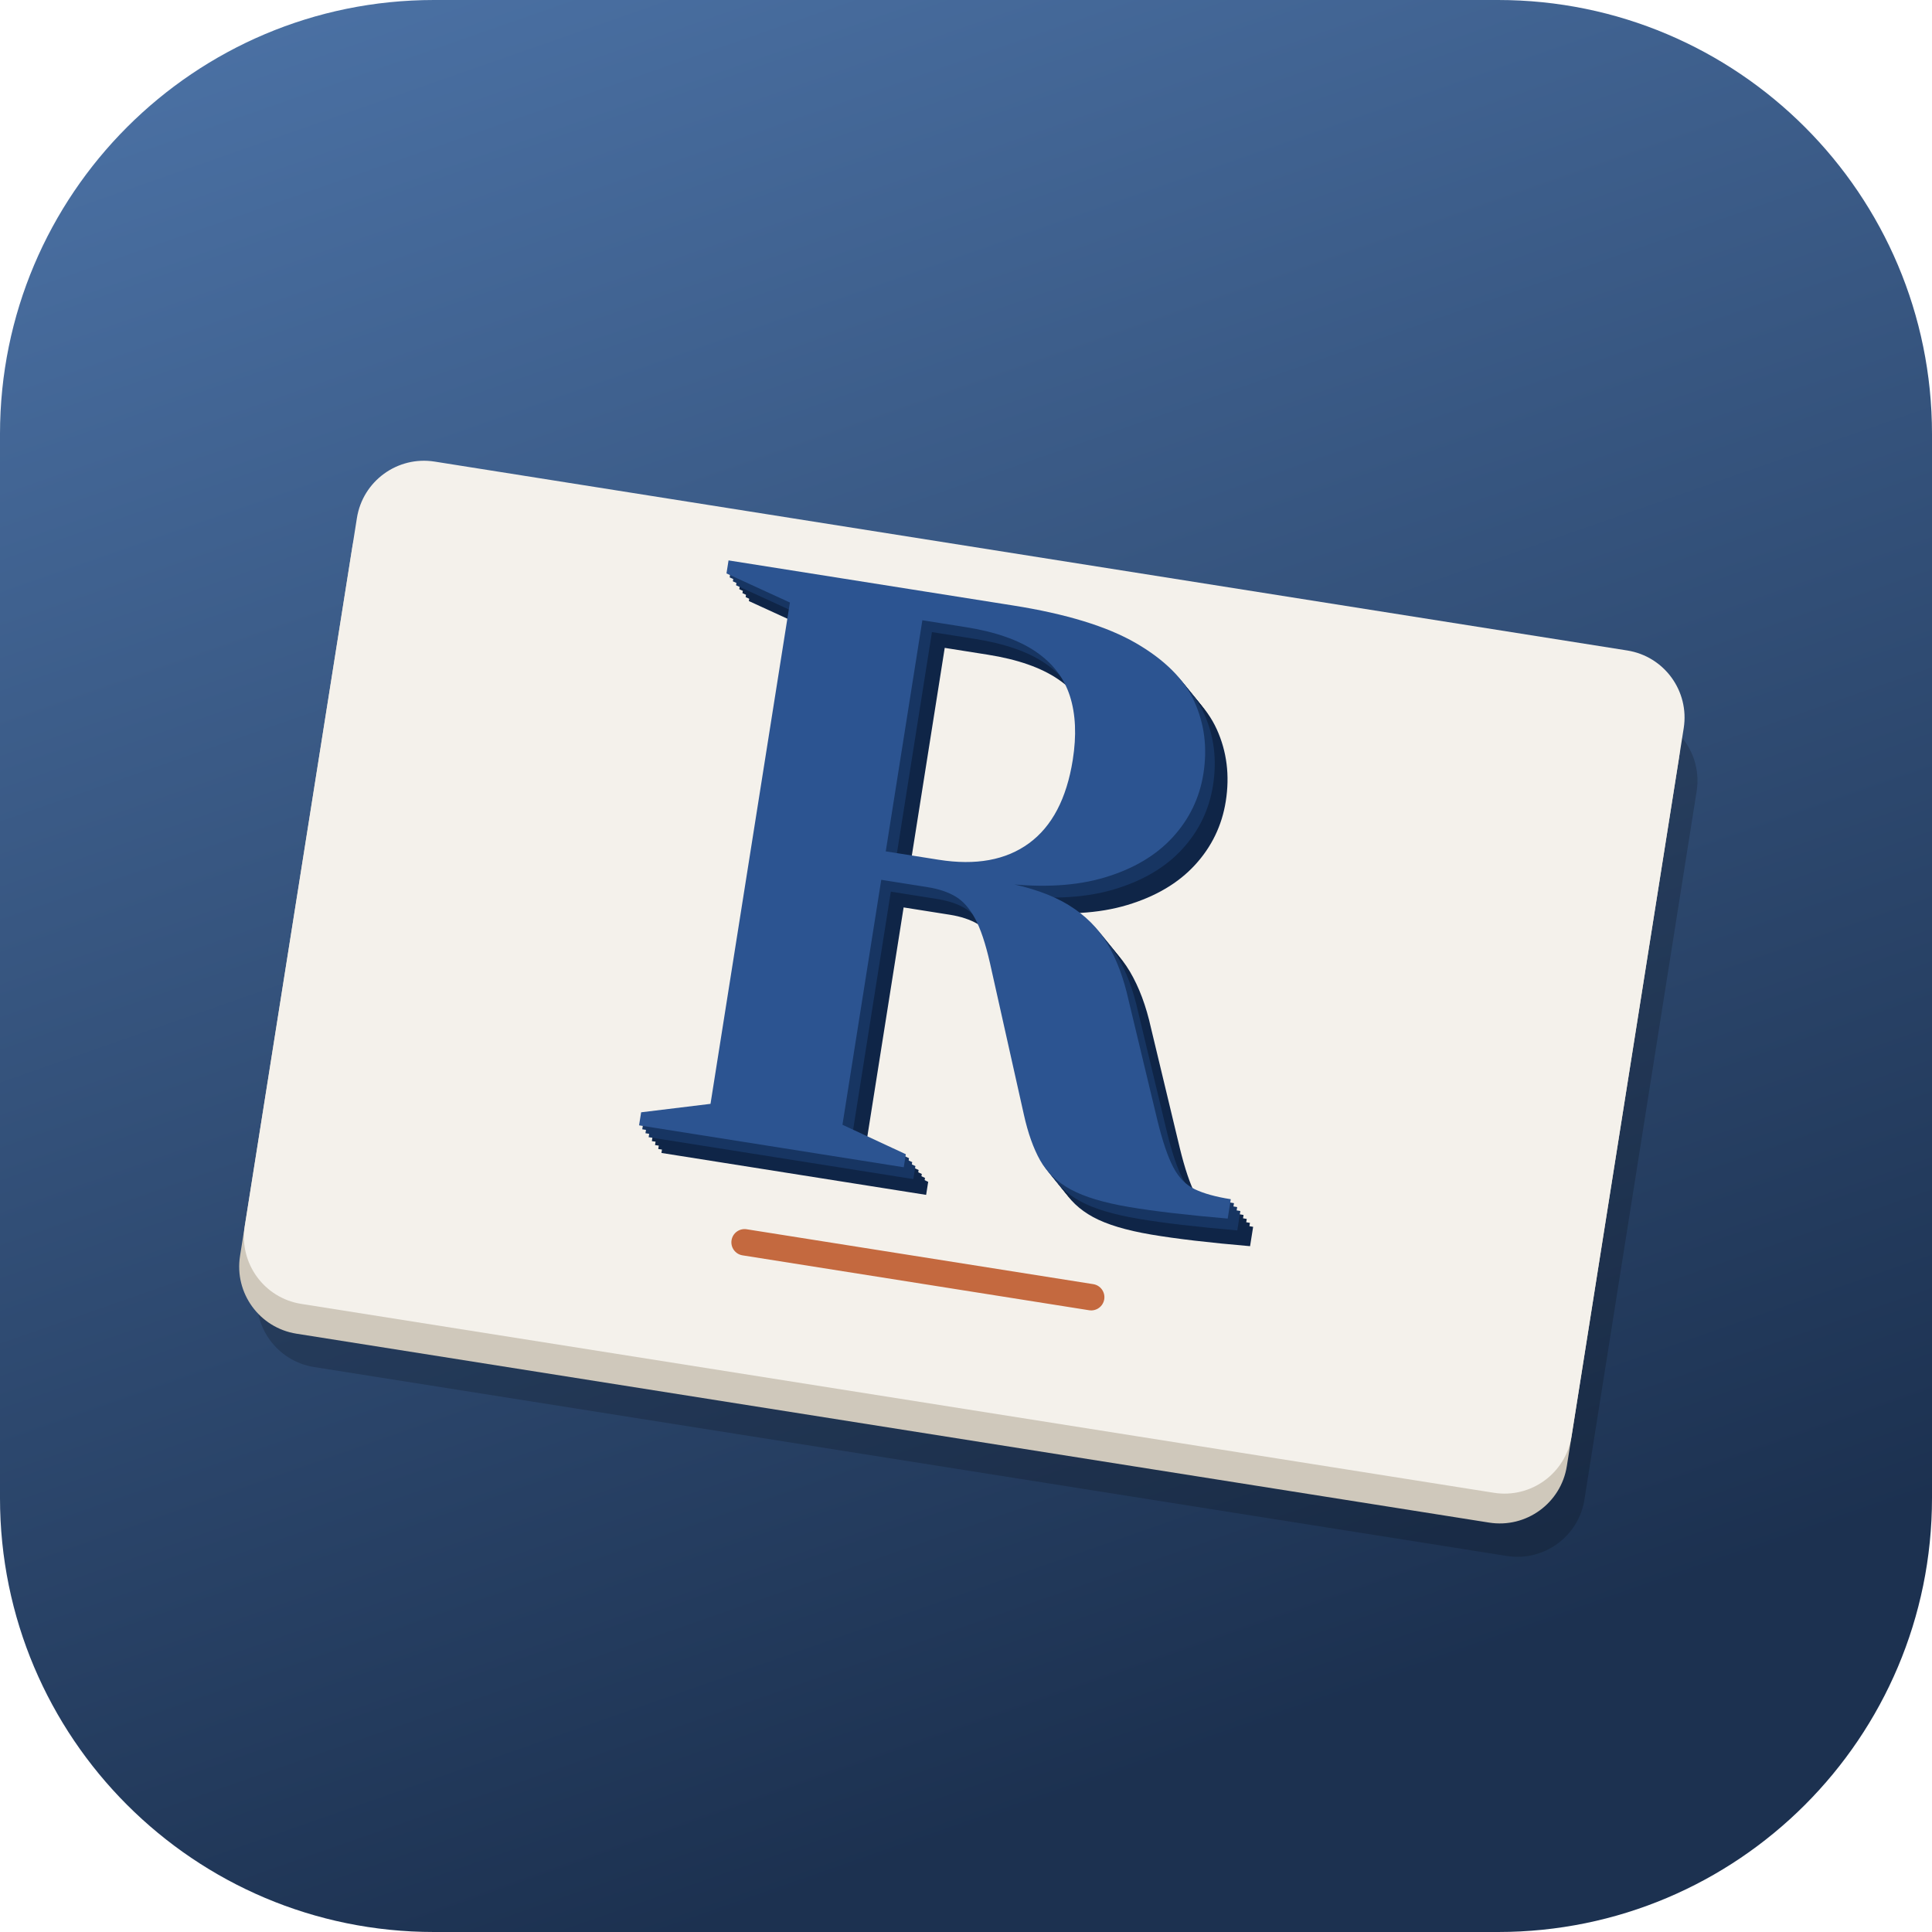
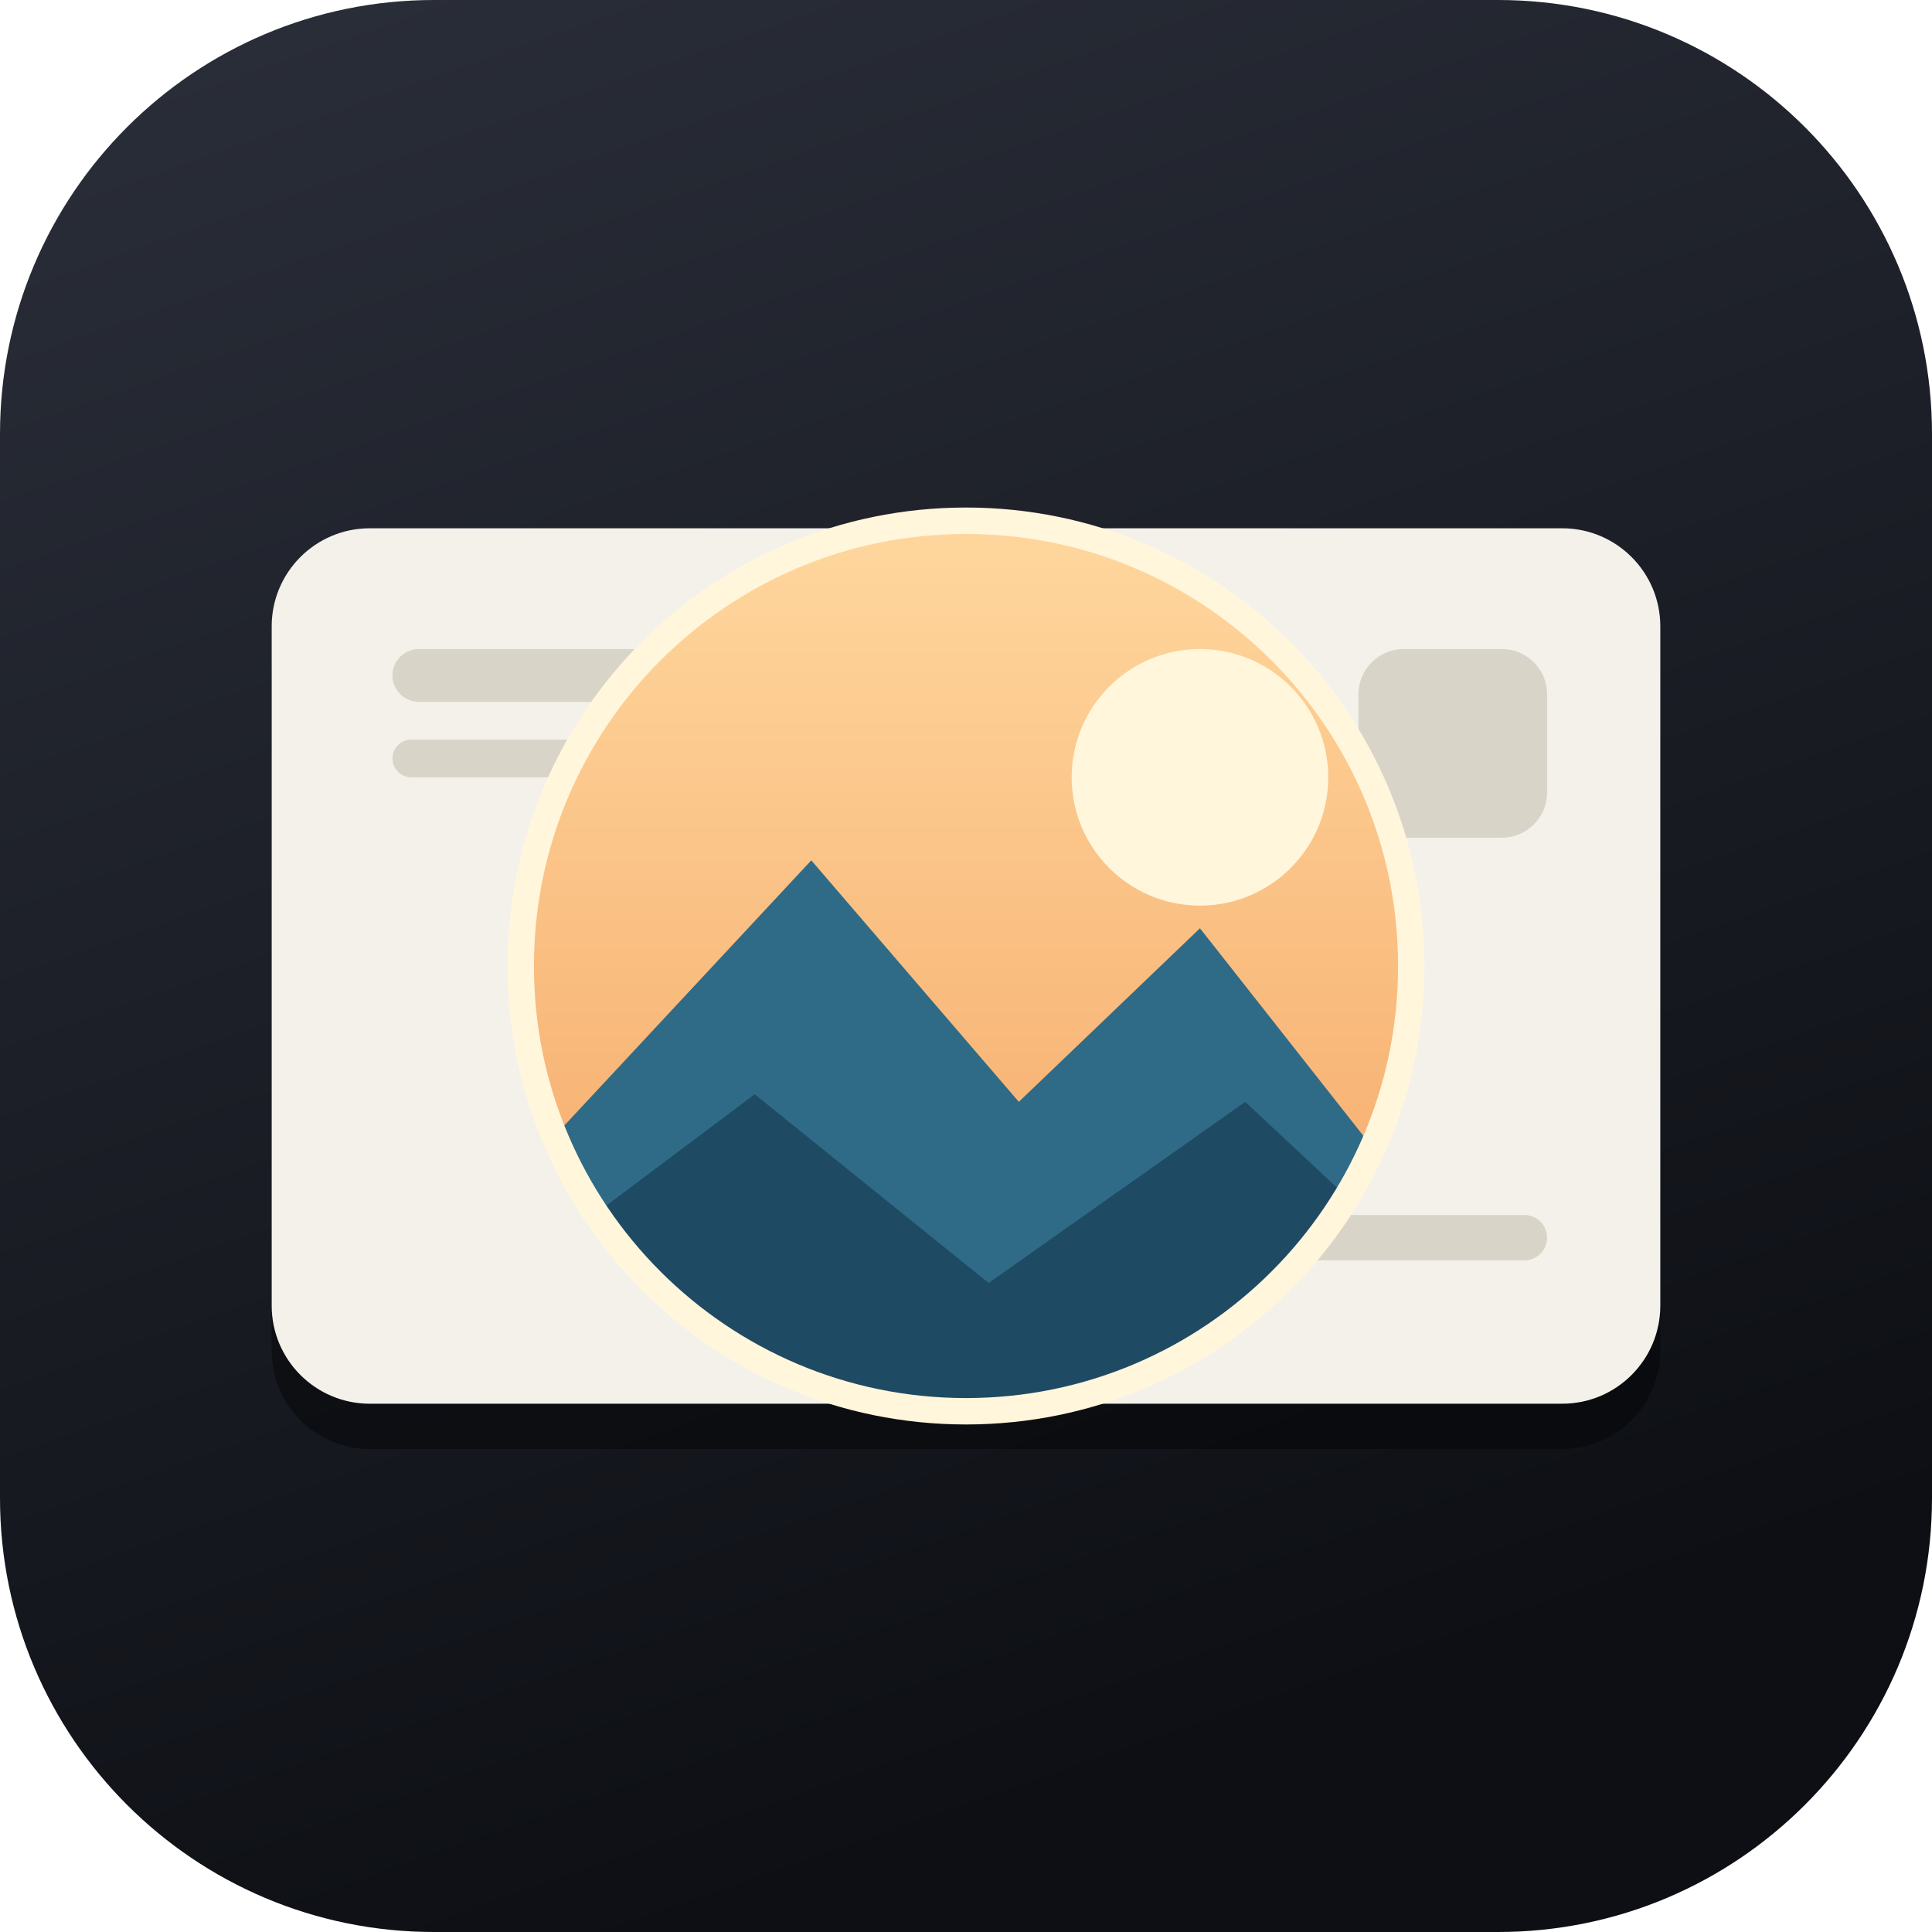
<svg xmlns="http://www.w3.org/2000/svg" viewBox="0 0 512 512">
  <defs>
    <linearGradient id="bg" x1="0" y1="0" x2=".35" y2="1">
-       <stop offset="0" stop-color="#4d74a8" />
-       <stop offset="1" stop-color="#1c3150" />
+       <stop offset="0" stop-color="#2b2f3a" />
+       <stop offset="1" stop-color="#0d0f14" />
+     </linearGradient>
+     <clipPath id="iris">
+       <circle cx="256" cy="256" r="118" />
+     </clipPath>
+     <linearGradient id="sky" x1="0" y1="0" x2="0" y2="1">
+       <stop offset="0" stop-color="#ffd9a0" />
+       <stop offset="1" stop-color="#f4a261" />
    </linearGradient>
  </defs>
  <rect width="512" height="512" rx="115" fill="url(#bg)" />
-   <g transform="rotate(9 256 256)">
-     <rect x="78" y="146" width="356" height="226" rx="18" fill="#000" opacity=".18" transform="translate(6 16)" />
-     <rect x="78" y="146" width="356" height="226" rx="18" fill="#cfc8bb" transform="translate(0 8)" />
-     <rect x="78" y="146" width="356" height="226" rx="18" fill="#f4f1eb" />
-     <rect x="206" y="334" width="100" height="7" rx="3.5" fill="#c4693f" />
-     <path transform="translate(177.99 317.56) scale(0.106 -0.106)" fill="#0f2547" d="M693 773Q834 773 909.5 849.0Q985 925 985 1072Q985 1165 953.0 1228.5Q921 1292 851.0 1325.0Q781 1358 668 1358H294L349 1430H777Q979 1430 1095.5 1385.0Q1212 1340 1262.5 1263.5Q1313 1187 1313 1089Q1313 997 1262.0 920.0Q1211 843 1110.5 794.5Q1010 746 861 740V743Q964 740 1031.5 712.0Q1099 684 1142.5 631.5Q1186 579 1217 500L1335 215Q1366 141 1392.5 105.5Q1419 70 1454.5 59.5Q1490 49 1547 49V0Q1394 -11 1298.5 -10.0Q1203 -9 1148.0 10.5Q1093 30 1061.0 70.5Q1029 111 1003 177L860 538Q832 608 805.5 642.5Q779 677 748.5 689.0Q718 701 676 701H341L284 773ZM559 1430V81L727 33V0H57V33L225 81V1350L57 1397V1430Z" />
-     <path transform="translate(176.99 316.66) scale(0.106 -0.106)" fill="#0f2547" d="M693 773Q834 773 909.5 849.0Q985 925 985 1072Q985 1165 953.0 1228.5Q921 1292 851.0 1325.0Q781 1358 668 1358H294L349 1430H777Q979 1430 1095.5 1385.0Q1212 1340 1262.5 1263.5Q1313 1187 1313 1089Q1313 997 1262.0 920.0Q1211 843 1110.5 794.5Q1010 746 861 740V743Q964 740 1031.5 712.0Q1099 684 1142.5 631.5Q1186 579 1217 500L1335 215Q1366 141 1392.5 105.5Q1419 70 1454.5 59.5Q1490 49 1547 49V0Q1394 -11 1298.5 -10.0Q1203 -9 1148.0 10.5Q1093 30 1061.0 70.5Q1029 111 1003 177L860 538Q832 608 805.5 642.5Q779 677 748.5 689.0Q718 701 676 701H341L284 773ZM559 1430V81L727 33V0H57V33L225 81V1350L57 1397V1430Z" />
-     <path transform="translate(175.99 315.76) scale(0.106 -0.106)" fill="#0f2547" d="M693 773Q834 773 909.5 849.0Q985 925 985 1072Q985 1165 953.0 1228.5Q921 1292 851.0 1325.0Q781 1358 668 1358H294L349 1430H777Q979 1430 1095.5 1385.0Q1212 1340 1262.5 1263.5Q1313 1187 1313 1089Q1313 997 1262.0 920.0Q1211 843 1110.5 794.5Q1010 746 861 740V743Q964 740 1031.5 712.0Q1099 684 1142.5 631.5Q1186 579 1217 500L1335 215Q1366 141 1392.5 105.5Q1419 70 1454.5 59.5Q1490 49 1547 49V0Q1394 -11 1298.5 -10.0Q1203 -9 1148.0 10.5Q1093 30 1061.0 70.5Q1029 111 1003 177L860 538Q832 608 805.5 642.5Q779 677 748.5 689.0Q718 701 676 701H341L284 773ZM559 1430V81L727 33V0H57V33L225 81V1350L57 1397V1430Z" />
-     <path transform="translate(174.99 314.86) scale(0.106 -0.106)" fill="#0f2547" d="M693 773Q834 773 909.5 849.0Q985 925 985 1072Q985 1165 953.0 1228.5Q921 1292 851.0 1325.0Q781 1358 668 1358H294L349 1430H777Q979 1430 1095.5 1385.0Q1212 1340 1262.5 1263.5Q1313 1187 1313 1089Q1313 997 1262.0 920.0Q1211 843 1110.5 794.5Q1010 746 861 740V743Q964 740 1031.5 712.0Q1099 684 1142.5 631.5Q1186 579 1217 500L1335 215Q1366 141 1392.5 105.5Q1419 70 1454.5 59.5Q1490 49 1547 49V0Q1394 -11 1298.5 -10.0Q1203 -9 1148.0 10.5Q1093 30 1061.0 70.5Q1029 111 1003 177L860 538Q832 608 805.5 642.5Q779 677 748.5 689.0Q718 701 676 701H341L284 773ZM559 1430V81L727 33V0H57V33L225 81V1350L57 1397V1430Z" />
-     <path transform="translate(173.99 313.96) scale(0.106 -0.106)" fill="#173562" d="M693 773Q834 773 909.5 849.0Q985 925 985 1072Q985 1165 953.0 1228.5Q921 1292 851.0 1325.0Q781 1358 668 1358H294L349 1430H777Q979 1430 1095.5 1385.0Q1212 1340 1262.5 1263.5Q1313 1187 1313 1089Q1313 997 1262.0 920.0Q1211 843 1110.5 794.5Q1010 746 861 740V743Q964 740 1031.5 712.0Q1099 684 1142.5 631.5Q1186 579 1217 500L1335 215Q1366 141 1392.5 105.5Q1419 70 1454.5 59.5Q1490 49 1547 49V0Q1394 -11 1298.5 -10.0Q1203 -9 1148.0 10.5Q1093 30 1061.0 70.5Q1029 111 1003 177L860 538Q832 608 805.5 642.5Q779 677 748.5 689.0Q718 701 676 701H341L284 773ZM559 1430V81L727 33V0H57V33L225 81V1350L57 1397V1430Z" />
-     <path transform="translate(172.99 313.06) scale(0.106 -0.106)" fill="#173562" d="M693 773Q834 773 909.5 849.0Q985 925 985 1072Q985 1165 953.0 1228.5Q921 1292 851.0 1325.0Q781 1358 668 1358H294L349 1430H777Q979 1430 1095.5 1385.0Q1212 1340 1262.5 1263.5Q1313 1187 1313 1089Q1313 997 1262.0 920.0Q1211 843 1110.5 794.5Q1010 746 861 740V743Q964 740 1031.5 712.0Q1099 684 1142.5 631.5Q1186 579 1217 500L1335 215Q1366 141 1392.5 105.5Q1419 70 1454.5 59.5Q1490 49 1547 49V0Q1394 -11 1298.5 -10.0Q1203 -9 1148.0 10.5Q1093 30 1061.0 70.5Q1029 111 1003 177L860 538Q832 608 805.5 642.5Q779 677 748.5 689.0Q718 701 676 701H341L284 773ZM559 1430V81L727 33V0H57V33L225 81V1350L57 1397V1430Z" />
-     <path transform="translate(171.99 312.16) scale(0.106 -0.106)" fill="#173562" d="M693 773Q834 773 909.5 849.0Q985 925 985 1072Q985 1165 953.0 1228.5Q921 1292 851.0 1325.0Q781 1358 668 1358H294L349 1430H777Q979 1430 1095.5 1385.0Q1212 1340 1262.5 1263.5Q1313 1187 1313 1089Q1313 997 1262.0 920.0Q1211 843 1110.5 794.5Q1010 746 861 740V743Q964 740 1031.5 712.0Q1099 684 1142.5 631.5Q1186 579 1217 500L1335 215Q1366 141 1392.5 105.5Q1419 70 1454.5 59.5Q1490 49 1547 49V0Q1394 -11 1298.5 -10.0Q1203 -9 1148.0 10.5Q1093 30 1061.0 70.5Q1029 111 1003 177L860 538Q832 608 805.5 642.5Q779 677 748.5 689.0Q718 701 676 701H341L284 773ZM559 1430V81L727 33V0H57V33L225 81V1350L57 1397V1430Z" />
-     <path transform="translate(170.99 311.26) scale(0.106 -0.106)" fill="#2c5491" d="M693 773Q834 773 909.5 849.0Q985 925 985 1072Q985 1165 953.0 1228.5Q921 1292 851.0 1325.0Q781 1358 668 1358H294L349 1430H777Q979 1430 1095.5 1385.0Q1212 1340 1262.5 1263.5Q1313 1187 1313 1089Q1313 997 1262.0 920.0Q1211 843 1110.5 794.5Q1010 746 861 740V743Q964 740 1031.5 712.0Q1099 684 1142.5 631.5Q1186 579 1217 500L1335 215Q1366 141 1392.5 105.5Q1419 70 1454.5 59.5Q1490 49 1547 49V0Q1394 -11 1298.5 -10.0Q1203 -9 1148.0 10.5Q1093 30 1061.0 70.5Q1029 111 1003 177L860 538Q832 608 805.5 642.5Q779 677 748.5 689.0Q718 701 676 701H341L284 773ZM559 1430V81L727 33V0H57V33L225 81V1350L57 1397V1430Z" />
+   <rect x="72" y="140" width="368" height="232" rx="26" fill="#000" opacity=".4" transform="translate(0 12)" />
+   <rect x="72" y="140" width="368" height="232" rx="26" fill="#f4f1eb" />
+   <rect x="104" y="172" width="120" height="14" rx="7" fill="#d9d4c8" />
+   <rect x="104" y="196" width="80" height="10" rx="5" fill="#d9d4c8" />
+   <rect x="330" y="322" width="80" height="12" rx="6" fill="#d9d4c8" />
+   <rect x="360" y="172" width="50" height="50" rx="12" fill="#d9d4c8" />
+   <g clip-path="url(#iris)">
+     <rect x="130" y="130" width="252" height="252" fill="url(#sky)" />
+     <circle cx="318" cy="206" r="34" fill="#fff6dc" />
+     <path d="M120 330 L215 228 L270 292 L318 246 L392 340 L392 392 L120 392Z" fill="#2f6b86" />
+     <path d="M120 350 L200 290 L262 340 L330 292 L392 350 L392 392 L120 392Z" fill="#1f4a63" />
  </g>
+   <circle cx="256" cy="256" r="118" fill="none" stroke="#fff6dc" stroke-width="7" />
</svg>
